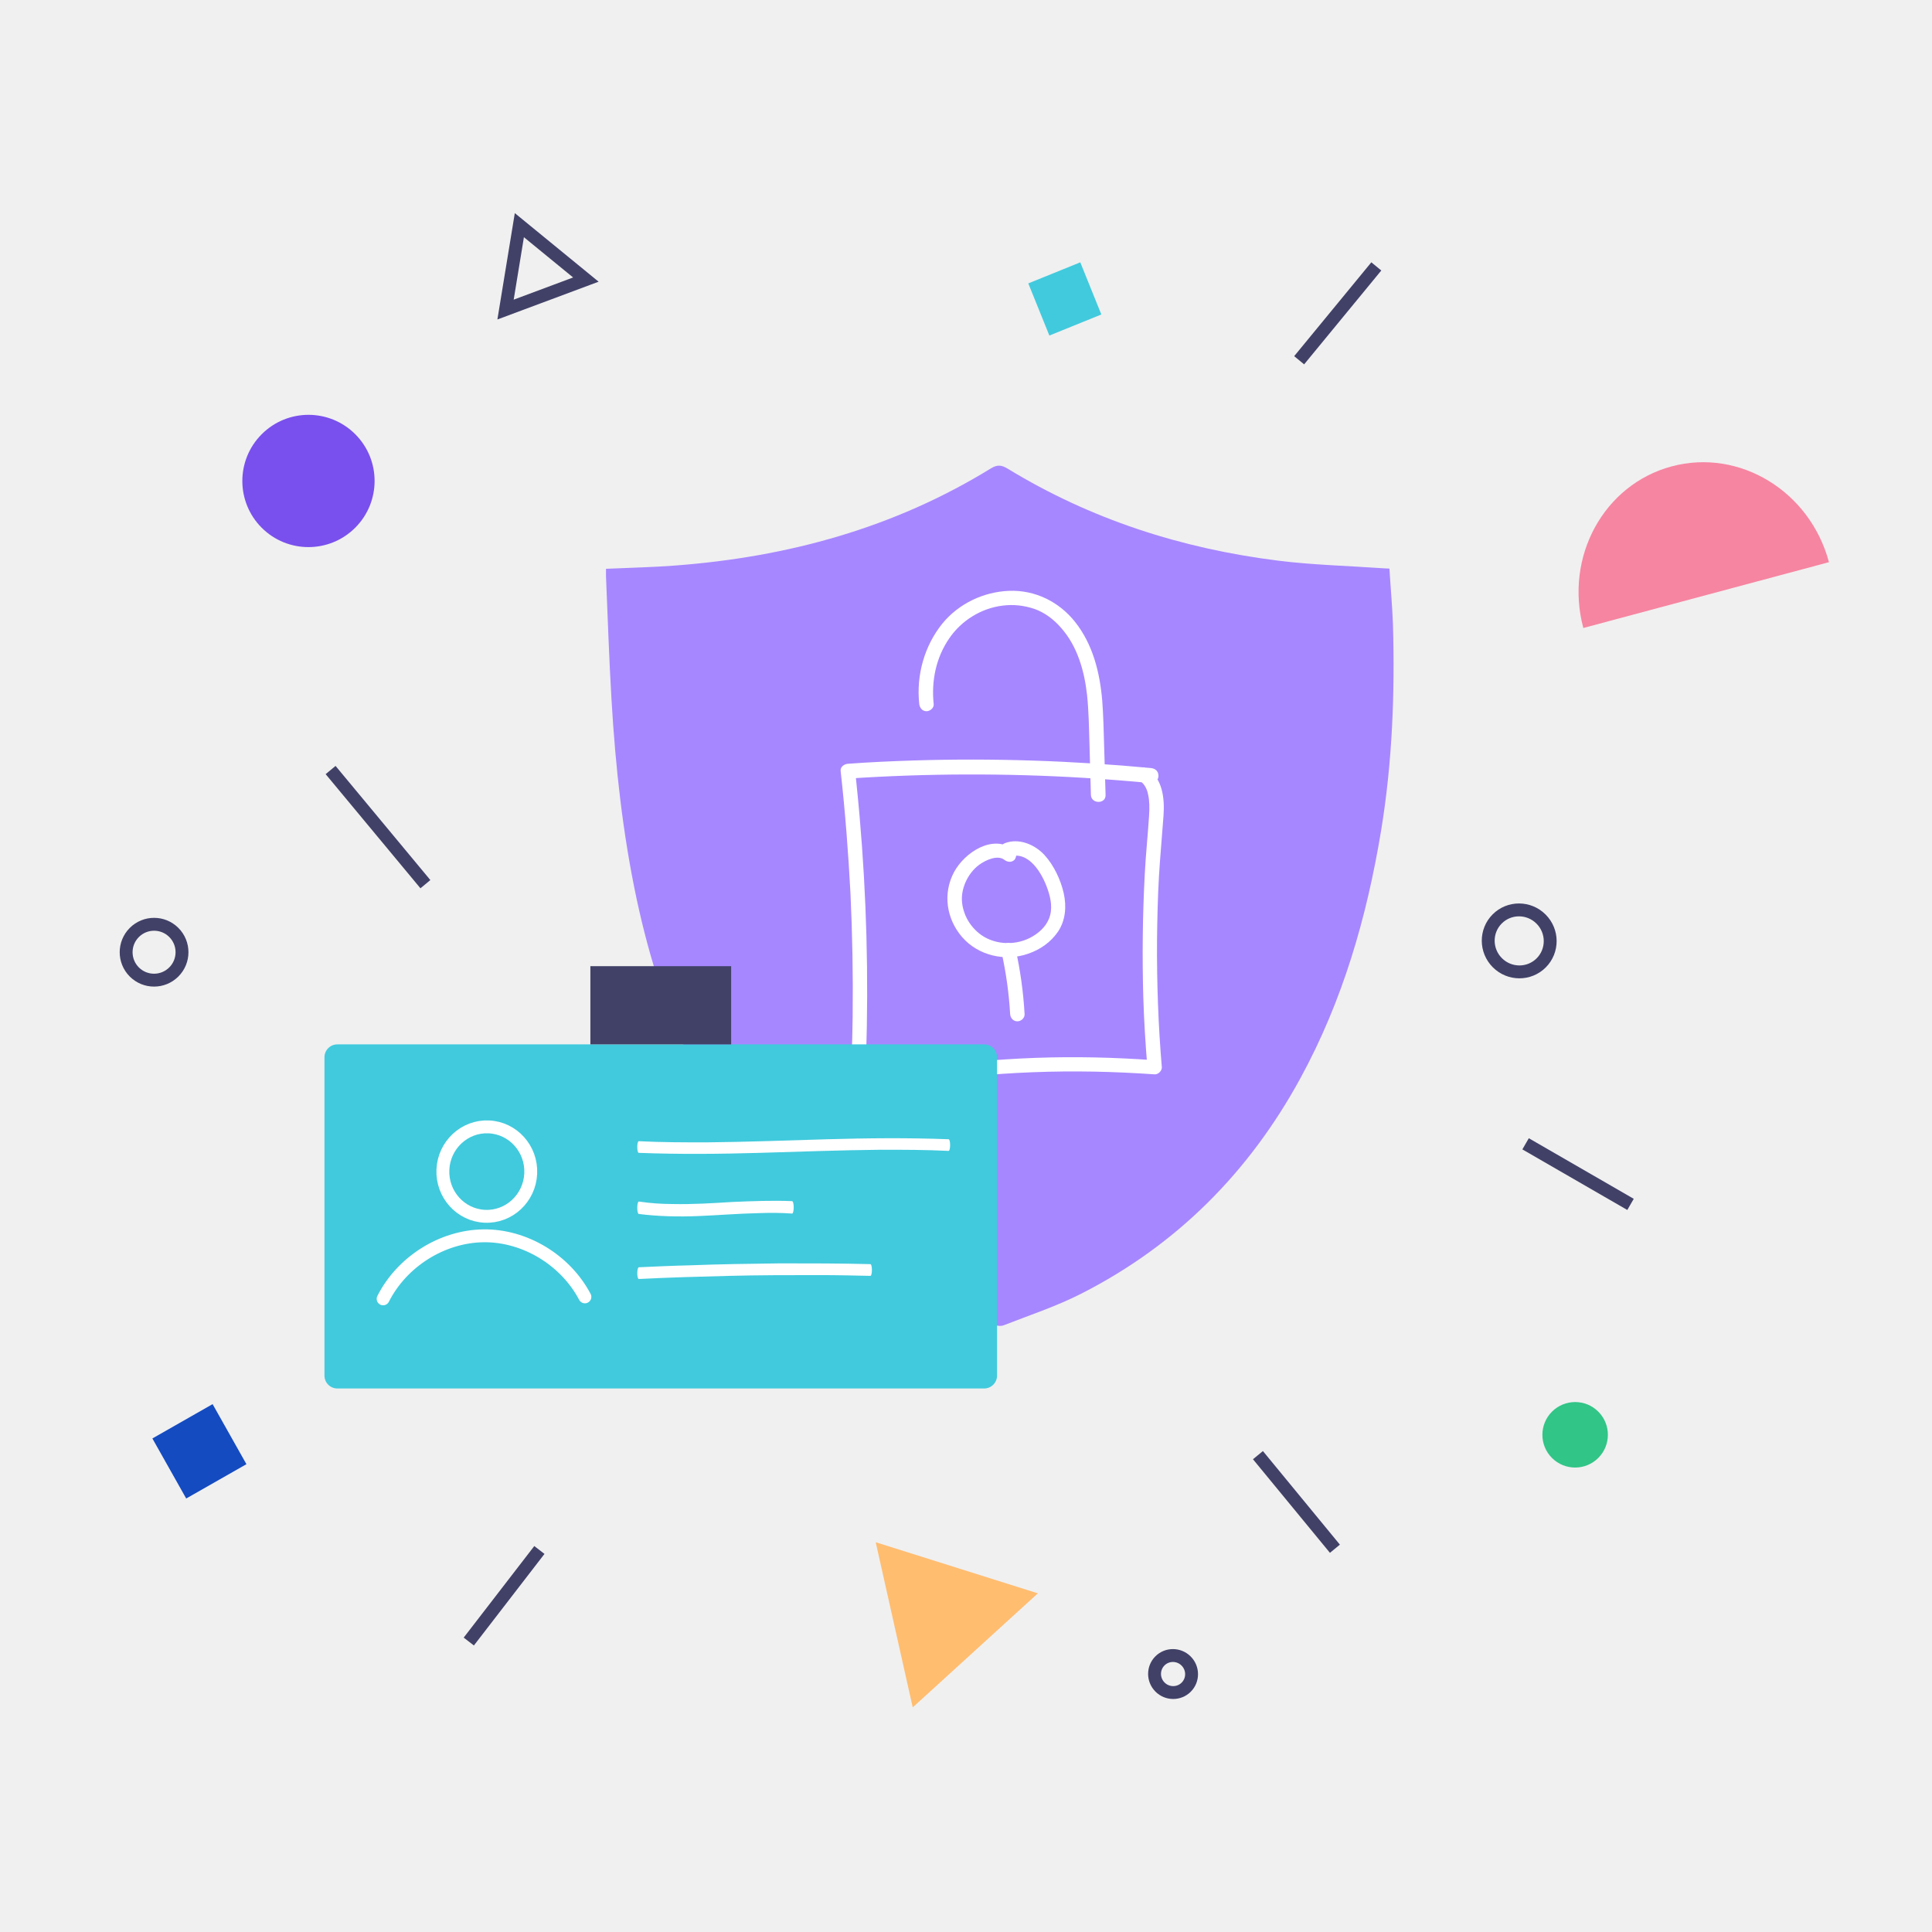
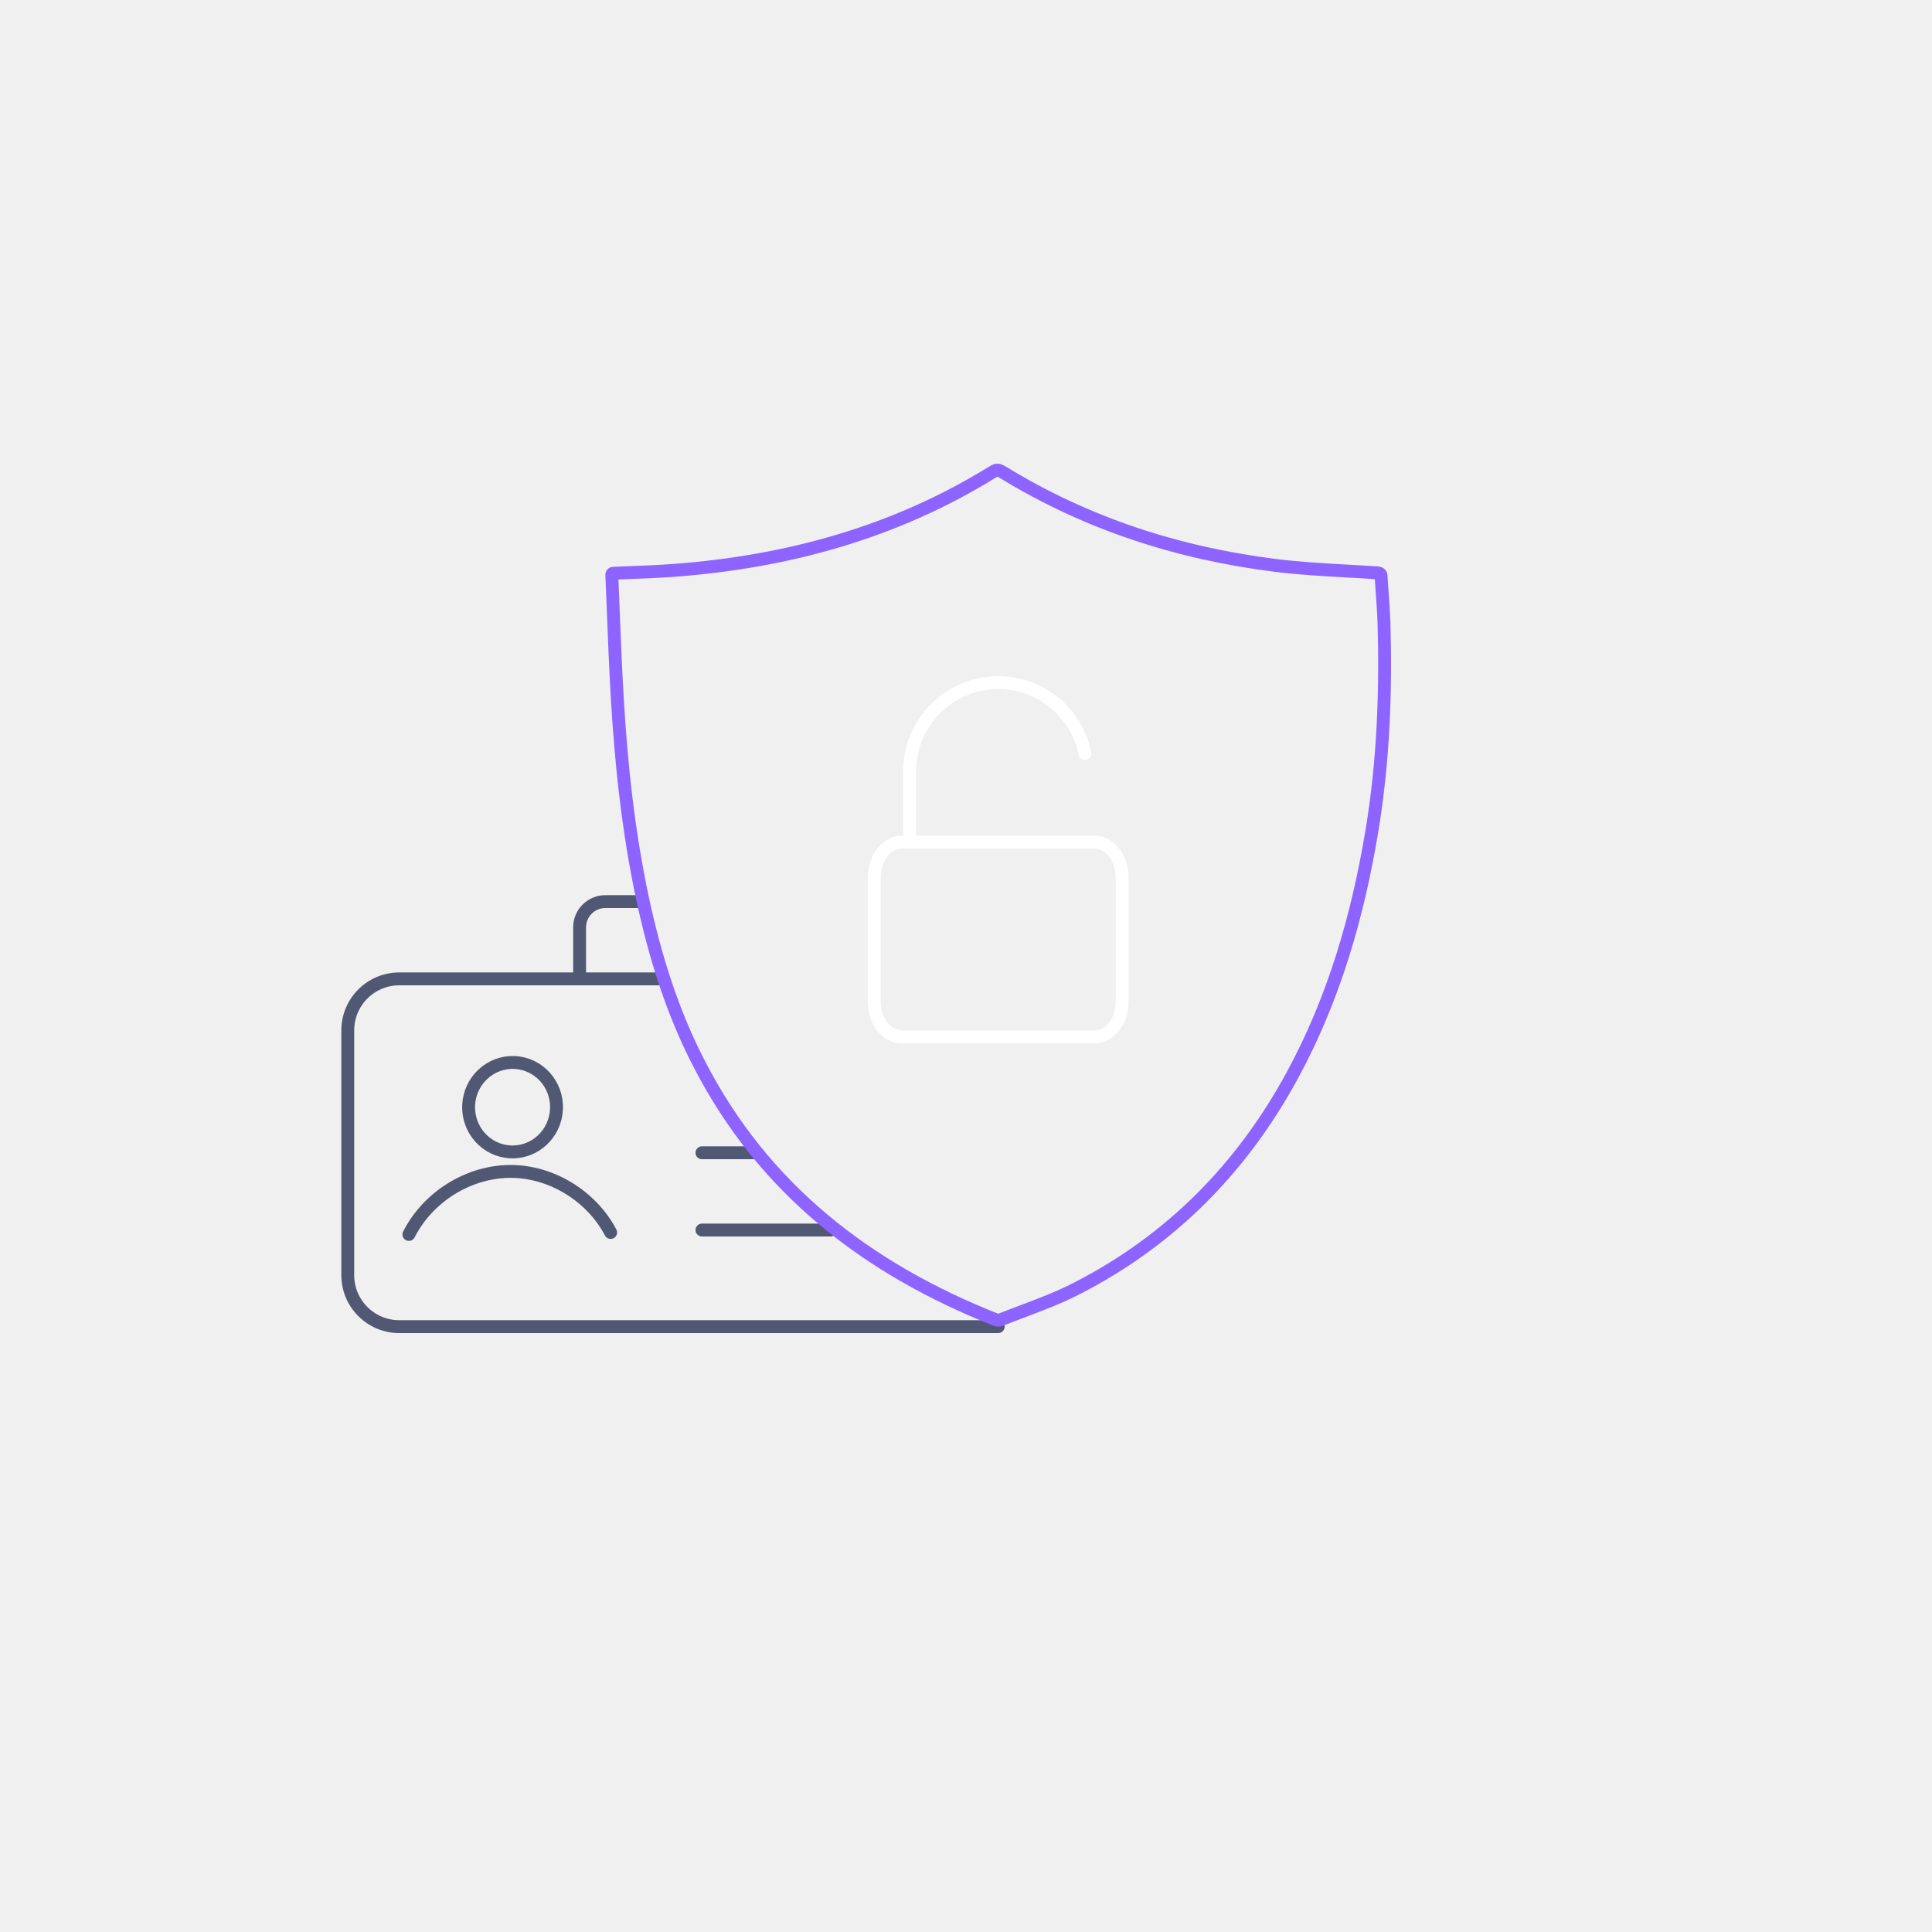
<svg xmlns="http://www.w3.org/2000/svg" width="150" height="150" viewBox="0 0 150 150" fill="none">
-   <path d="M129.787 36.21C135.053 34.799 140.521 38.129 142 43.648L122.93 48.757C121.451 43.239 124.521 37.621 129.787 36.21Z" fill="#F685A1" />
-   <path d="M120.496 109.6C119.503 110.593 119.502 112.203 120.495 113.196C121.488 114.188 123.097 114.188 124.09 113.195C125.084 112.202 125.084 110.592 124.091 109.599C123.099 108.607 121.489 108.607 120.496 109.6Z" fill="#31C587" />
-   <path d="M20.32 33.712C18.314 35.718 18.314 38.969 20.318 40.974C22.323 42.978 25.574 42.978 27.579 40.972C29.585 38.966 29.586 35.715 27.581 33.711C25.576 31.706 22.326 31.707 20.32 33.712Z" fill="#7950ED" />
-   <path d="M10.428 75.464C9.582 74.617 9.582 73.244 10.429 72.397C11.276 71.55 12.649 71.549 13.496 72.396C14.343 73.243 14.343 74.616 13.495 75.463C12.648 76.311 11.275 76.311 10.428 75.464Z" stroke="#414168" />
-   <path d="M116.256 74.746C115.311 73.802 115.309 72.278 116.244 71.344C117.178 70.409 118.701 70.411 119.646 71.356C120.591 72.301 120.592 73.824 119.658 74.758C118.724 75.693 117.2 75.691 116.256 74.746Z" stroke="#414168" />
-   <path d="M90.064 130.984C89.499 130.419 89.499 129.509 90.056 128.952C90.613 128.394 91.523 128.394 92.089 128.96C92.654 129.525 92.654 130.435 92.097 130.992C91.54 131.549 90.63 131.55 90.064 130.984Z" stroke="#414168" />
-   <path d="M81.472 26.052L85.508 24.416L83.873 20.366L79.837 22.003L81.472 26.052Z" fill="#41CADD" />
-   <path d="M11.831 111.681L14.457 116.343L19.133 113.679L16.506 109.016L11.831 111.681Z" fill="#144BC1" />
-   <path d="M80.58 123.706L70.864 132.56L67.99 119.738L80.58 123.706Z" fill="#FFBD70" />
-   <line x1="106.857" y1="20.683" x2="100.866" y2="27.97" stroke="#414168" />
-   <line y1="-0.5" x2="9.408" y2="-0.5" transform="matrix(-0.635241 -0.772314 0.772315 -0.63524 104.029 119.926)" stroke="#414168" />
-   <line x1="25.668" y1="59.785" x2="33.028" y2="68.647" stroke="#414168" />
-   <line x1="41.878" y1="120.34" x2="36.397" y2="127.449" stroke="#414168" />
-   <line y1="-0.5" x2="9.408" y2="-0.5" transform="matrix(-0.866025 -0.5 0.500001 -0.866025 126.844 93.0759)" stroke="#414168" />
-   <path d="M40.323 17.481L45.487 21.707L39.25 24.035L40.323 17.481Z" stroke="#414168" />
-   <path d="M47.049 44.161C48.863 44.077 50.643 44.044 52.389 43.91C61.151 43.255 69.418 40.991 76.914 36.378C77.428 36.059 77.753 36.093 78.249 36.395C84.684 40.32 91.719 42.584 99.198 43.524C101.851 43.859 104.555 43.926 107.242 44.111C107.413 44.128 107.584 44.128 107.875 44.145C107.961 45.604 108.098 47.047 108.149 48.489C108.303 53.857 108.098 59.208 107.225 64.509C106.112 71.236 104.247 77.71 100.944 83.749C96.99 90.979 91.411 96.632 83.983 100.423C82.049 101.413 79.961 102.101 77.941 102.889C77.736 102.973 77.462 102.956 77.257 102.872C67.108 98.88 58.978 92.606 53.946 82.911C51.79 78.801 50.42 74.389 49.445 69.877C48.35 64.744 47.785 59.56 47.477 54.327C47.288 51.139 47.186 47.952 47.049 44.748C47.049 44.547 47.049 44.346 47.049 44.161Z" fill="#A787FF" />
-   <path d="M85.837 61.73C85.8 60.469 85.762 59.189 85.725 57.928C85.688 56.741 85.669 55.572 85.576 54.386C85.389 52.197 84.848 50.027 83.466 48.283C82.234 46.725 80.368 45.798 78.352 45.872C76.373 45.947 74.451 46.855 73.181 48.395C71.763 50.138 71.128 52.438 71.371 54.664C71.408 54.961 71.614 55.22 71.931 55.22C72.211 55.22 72.528 54.961 72.491 54.664C72.304 52.883 72.659 51.084 73.686 49.582C74.637 48.172 76.187 47.226 77.829 47.022C78.688 46.911 79.509 47.004 80.331 47.282C81.115 47.56 81.824 48.098 82.384 48.747C83.653 50.175 84.194 52.104 84.4 53.959C84.53 55.22 84.549 56.481 84.586 57.742C84.624 59.078 84.661 60.395 84.698 61.73C84.736 62.435 85.856 62.435 85.837 61.73Z" fill="white" />
-   <path d="M78.724 65.978C77.1 64.716 74.898 66.181 74.076 67.702C73.18 69.372 73.479 71.338 74.692 72.747C75.943 74.194 78.034 74.676 79.826 74.046C80.759 73.73 81.58 73.155 82.14 72.339C82.737 71.449 82.812 70.373 82.588 69.353C82.346 68.296 81.823 67.183 81.095 66.385C80.348 65.57 79.116 65.05 78.034 65.458C77.754 65.57 77.548 65.829 77.642 66.144C77.716 66.423 78.052 66.645 78.332 66.534C79.863 65.978 80.927 67.832 81.338 69.038C81.599 69.78 81.748 70.614 81.431 71.356C81.151 72.024 80.572 72.506 79.956 72.821C78.706 73.452 77.082 73.341 75.999 72.451C75.476 72.024 75.066 71.449 74.86 70.818C74.636 70.169 74.618 69.52 74.823 68.871C75.028 68.203 75.458 67.554 76.018 67.146C76.522 66.775 77.455 66.348 77.978 66.757C78.22 66.942 78.538 66.979 78.762 66.757C78.93 66.571 78.967 66.163 78.724 65.978Z" fill="white" />
-   <path d="M89.383 59.634C83.279 59.059 77.138 58.855 70.997 59.041C69.28 59.096 67.544 59.171 65.827 59.3C65.547 59.319 65.229 59.542 65.267 59.857C65.621 63.029 65.864 66.2 66.032 69.39C66.181 72.562 66.237 75.733 66.2 78.905C66.181 79.703 66.181 80.5 66.144 81.298C66.125 81.947 66.069 82.596 66.219 83.227C66.349 83.82 66.723 84.358 67.32 84.543C67.712 84.673 68.141 84.599 68.533 84.525C68.925 84.451 69.317 84.376 69.691 84.321C72.77 83.801 75.888 83.468 79.005 83.301C82.159 83.134 85.314 83.152 88.469 83.338C88.86 83.356 89.252 83.393 89.644 83.412C89.924 83.43 90.223 83.134 90.204 82.856C89.924 79.573 89.812 76.29 89.831 73.007C89.85 71.356 89.887 69.706 89.98 68.055C90.074 66.478 90.223 64.902 90.335 63.325C90.428 61.99 90.279 60.45 89.047 59.653C88.786 59.486 88.431 59.597 88.282 59.857C88.132 60.135 88.226 60.45 88.487 60.617C88.655 60.729 88.804 60.877 88.898 61.044C89.028 61.267 89.084 61.415 89.14 61.693C89.252 62.175 89.252 62.75 89.215 63.307C89.122 64.828 88.954 66.349 88.879 67.888C88.711 71.078 88.674 74.287 88.767 77.477C88.823 79.276 88.935 81.075 89.084 82.874C89.271 82.689 89.458 82.503 89.644 82.318C86.564 82.095 83.485 82.021 80.405 82.132C77.306 82.243 74.208 82.54 71.147 82.985C70.381 83.097 69.616 83.227 68.85 83.356C68.515 83.412 68.16 83.523 67.824 83.523C67.749 83.523 67.712 83.523 67.637 83.505C67.544 83.486 67.637 83.523 67.563 83.468C67.488 83.412 67.581 83.486 67.507 83.43C67.507 83.43 67.451 83.375 67.488 83.412C67.525 83.449 67.451 83.375 67.451 83.356C67.339 83.189 67.283 82.967 67.264 82.763C67.245 82.559 67.245 82.262 67.245 82.021C67.264 81.242 67.283 80.463 67.301 79.684C67.357 76.568 67.32 73.471 67.189 70.355C67.059 67.239 66.835 64.141 66.517 61.044C66.48 60.654 66.443 60.283 66.387 59.894C66.2 60.08 66.013 60.265 65.827 60.45C71.949 60.042 78.09 60.024 84.213 60.395C85.93 60.506 87.666 60.636 89.383 60.803C89.682 60.84 89.943 60.525 89.943 60.246C89.943 59.857 89.682 59.672 89.383 59.634Z" fill="white" />
-   <path d="M77.756 73.916C78.11 75.511 78.334 77.106 78.428 78.738C78.446 79.035 78.67 79.295 78.988 79.295C79.286 79.295 79.566 79.035 79.548 78.738C79.454 77.013 79.212 75.307 78.838 73.619C78.764 73.322 78.428 73.156 78.148 73.23C77.849 73.322 77.7 73.638 77.756 73.916Z" fill="white" />
-   <rect x="25.191" y="81.085" width="52.219" height="26.716" rx="1" fill="#41CADD" />
-   <path d="M49.596 89.507C52.734 89.627 55.864 89.597 59.002 89.507C62.132 89.416 65.261 89.296 68.383 89.266C70.138 89.266 71.893 89.266 73.648 89.356C73.806 89.356 73.806 88.451 73.648 88.451C70.51 88.331 67.381 88.361 64.243 88.451C61.113 88.542 57.984 88.662 54.862 88.693C53.107 88.693 51.352 88.693 49.596 88.602C49.439 88.602 49.439 89.507 49.596 89.507Z" fill="white" />
-   <path d="M49.601 99.301C51.937 99.18 54.273 99.119 56.608 99.058C58.944 98.998 61.279 98.998 63.615 98.998C64.936 98.998 66.256 99.028 67.577 99.058C67.734 99.058 67.734 98.147 67.577 98.147C65.241 98.087 62.905 98.087 60.57 98.087C58.234 98.117 55.898 98.147 53.563 98.239C52.242 98.269 50.93 98.329 49.61 98.39C49.436 98.39 49.436 99.301 49.601 99.301Z" fill="white" />
-   <path d="M49.602 94.253C51.152 94.446 52.702 94.478 54.252 94.413C55.793 94.349 57.334 94.221 58.875 94.188C59.75 94.156 60.624 94.156 61.499 94.221C61.663 94.221 61.663 93.256 61.499 93.256C59.958 93.192 58.408 93.256 56.867 93.32C55.325 93.417 53.775 93.513 52.234 93.481C51.36 93.481 50.476 93.417 49.602 93.288C49.437 93.288 49.437 94.253 49.602 94.253Z" fill="white" />
-   <path d="M29.746 100.843C31.212 97.945 34.333 95.99 37.535 95.948C40.738 95.907 43.896 97.815 45.411 100.689" stroke="white" stroke-miterlimit="10" stroke-linecap="round" stroke-linejoin="round" />
-   <path d="M37.644 94.432C39.527 94.515 41.122 93.028 41.206 91.112C41.29 89.195 39.832 87.574 37.949 87.491C36.066 87.409 34.471 88.895 34.386 90.812C34.302 92.728 35.761 94.349 37.644 94.432Z" stroke="white" stroke-miterlimit="10" stroke-linecap="round" stroke-linejoin="round" />
-   <rect x="45.836" y="75.013" width="10.93" height="6.072" fill="#414168" />
+   <path d="M51.397 76H31C28.791 76 27 77.791 27 80V99C27 101.209 28.791 103 31 103H77.5" stroke="#515873" stroke-linecap="round" stroke-linejoin="round" />
+   <path d="M31.746 95.843C33.212 92.945 36.333 90.99 39.535 90.949C42.738 90.907 45.896 92.815 47.411 95.689" stroke="#515873" stroke-miterlimit="10" stroke-linecap="round" stroke-linejoin="round" />
+   <path d="M39.644 89.432C41.527 89.515 43.122 88.028 43.206 86.112C43.29 84.195 41.832 82.575 39.949 82.492C38.066 82.409 36.471 83.895 36.386 85.812C36.302 87.729 37.761 89.349 39.644 89.432Z" stroke="#515873" stroke-miterlimit="10" stroke-linecap="round" stroke-linejoin="round" />
+   <path d="M45 76V72C45 70.895 45.895 70 47 70H50" stroke="#515873" />
+   <line x1="54.5" y1="89.5" x2="58.5" y2="89.5" stroke="#515873" stroke-linecap="round" stroke-linejoin="round" />
+   <line x1="54.5" y1="95.5" x2="64.5" y2="95.5" stroke="#515873" stroke-linecap="round" stroke-linejoin="round" />
+   <path d="M104.595 44.336C105.403 44.381 106.208 44.426 107.005 44.481C107.143 44.497 107.215 44.591 107.221 44.681C107.244 45.032 107.269 45.38 107.294 45.726C107.359 46.622 107.422 47.504 107.454 48.39C107.606 53.753 107.402 59.087 106.538 64.364C105.434 71.074 103.587 77.512 100.326 83.506L100.326 83.506C96.427 90.677 90.931 96.272 83.617 100.026L83.616 100.027C82.216 100.747 80.744 101.301 79.246 101.865C78.712 102.066 78.174 102.268 77.635 102.479L77.635 102.479L77.628 102.482C77.567 102.507 77.433 102.51 77.325 102.465L77.319 102.463C67.281 98.492 59.278 92.27 54.325 82.674L54.324 82.672C52.2 78.603 50.847 74.224 49.879 69.725C48.794 64.608 48.232 59.435 47.926 54.201L47.926 54.201C47.791 51.91 47.701 49.621 47.61 47.32C47.574 46.42 47.539 45.519 47.5 44.616C47.503 44.556 47.551 44.509 47.609 44.507C47.994 44.491 48.38 44.476 48.764 44.462C49.974 44.416 51.179 44.371 52.365 44.279C61.17 43.618 69.498 41.328 77.057 36.651L77.058 36.65C77.27 36.517 77.38 36.498 77.451 36.5C77.529 36.502 77.644 36.534 77.865 36.669C84.352 40.648 91.438 42.94 98.961 43.89C100.821 44.126 102.718 44.232 104.595 44.336ZM47.427 54.23L47.431 54.23L47.427 54.23Z" stroke="#8D64FF" />
+   <path d="M84.986 65.383H70.014C68.833 65.383 67.875 66.614 67.875 68.133V77.758C67.875 79.277 68.833 80.508 70.014 80.508H84.986C86.167 80.508 87.125 79.277 87.125 77.758V68.133C87.125 66.614 86.167 65.383 84.986 65.383Z" stroke="white" stroke-linecap="round" stroke-linejoin="round" />
+   <path d="M70.625 65.382V59.882C70.623 58.177 71.255 56.532 72.398 55.267C73.541 54.002 75.113 53.206 76.809 53.035C78.505 52.864 80.205 53.328 81.578 54.34C82.95 55.351 83.898 56.836 84.237 58.507" stroke="white" stroke-linecap="round" stroke-linejoin="round" />
</svg>
